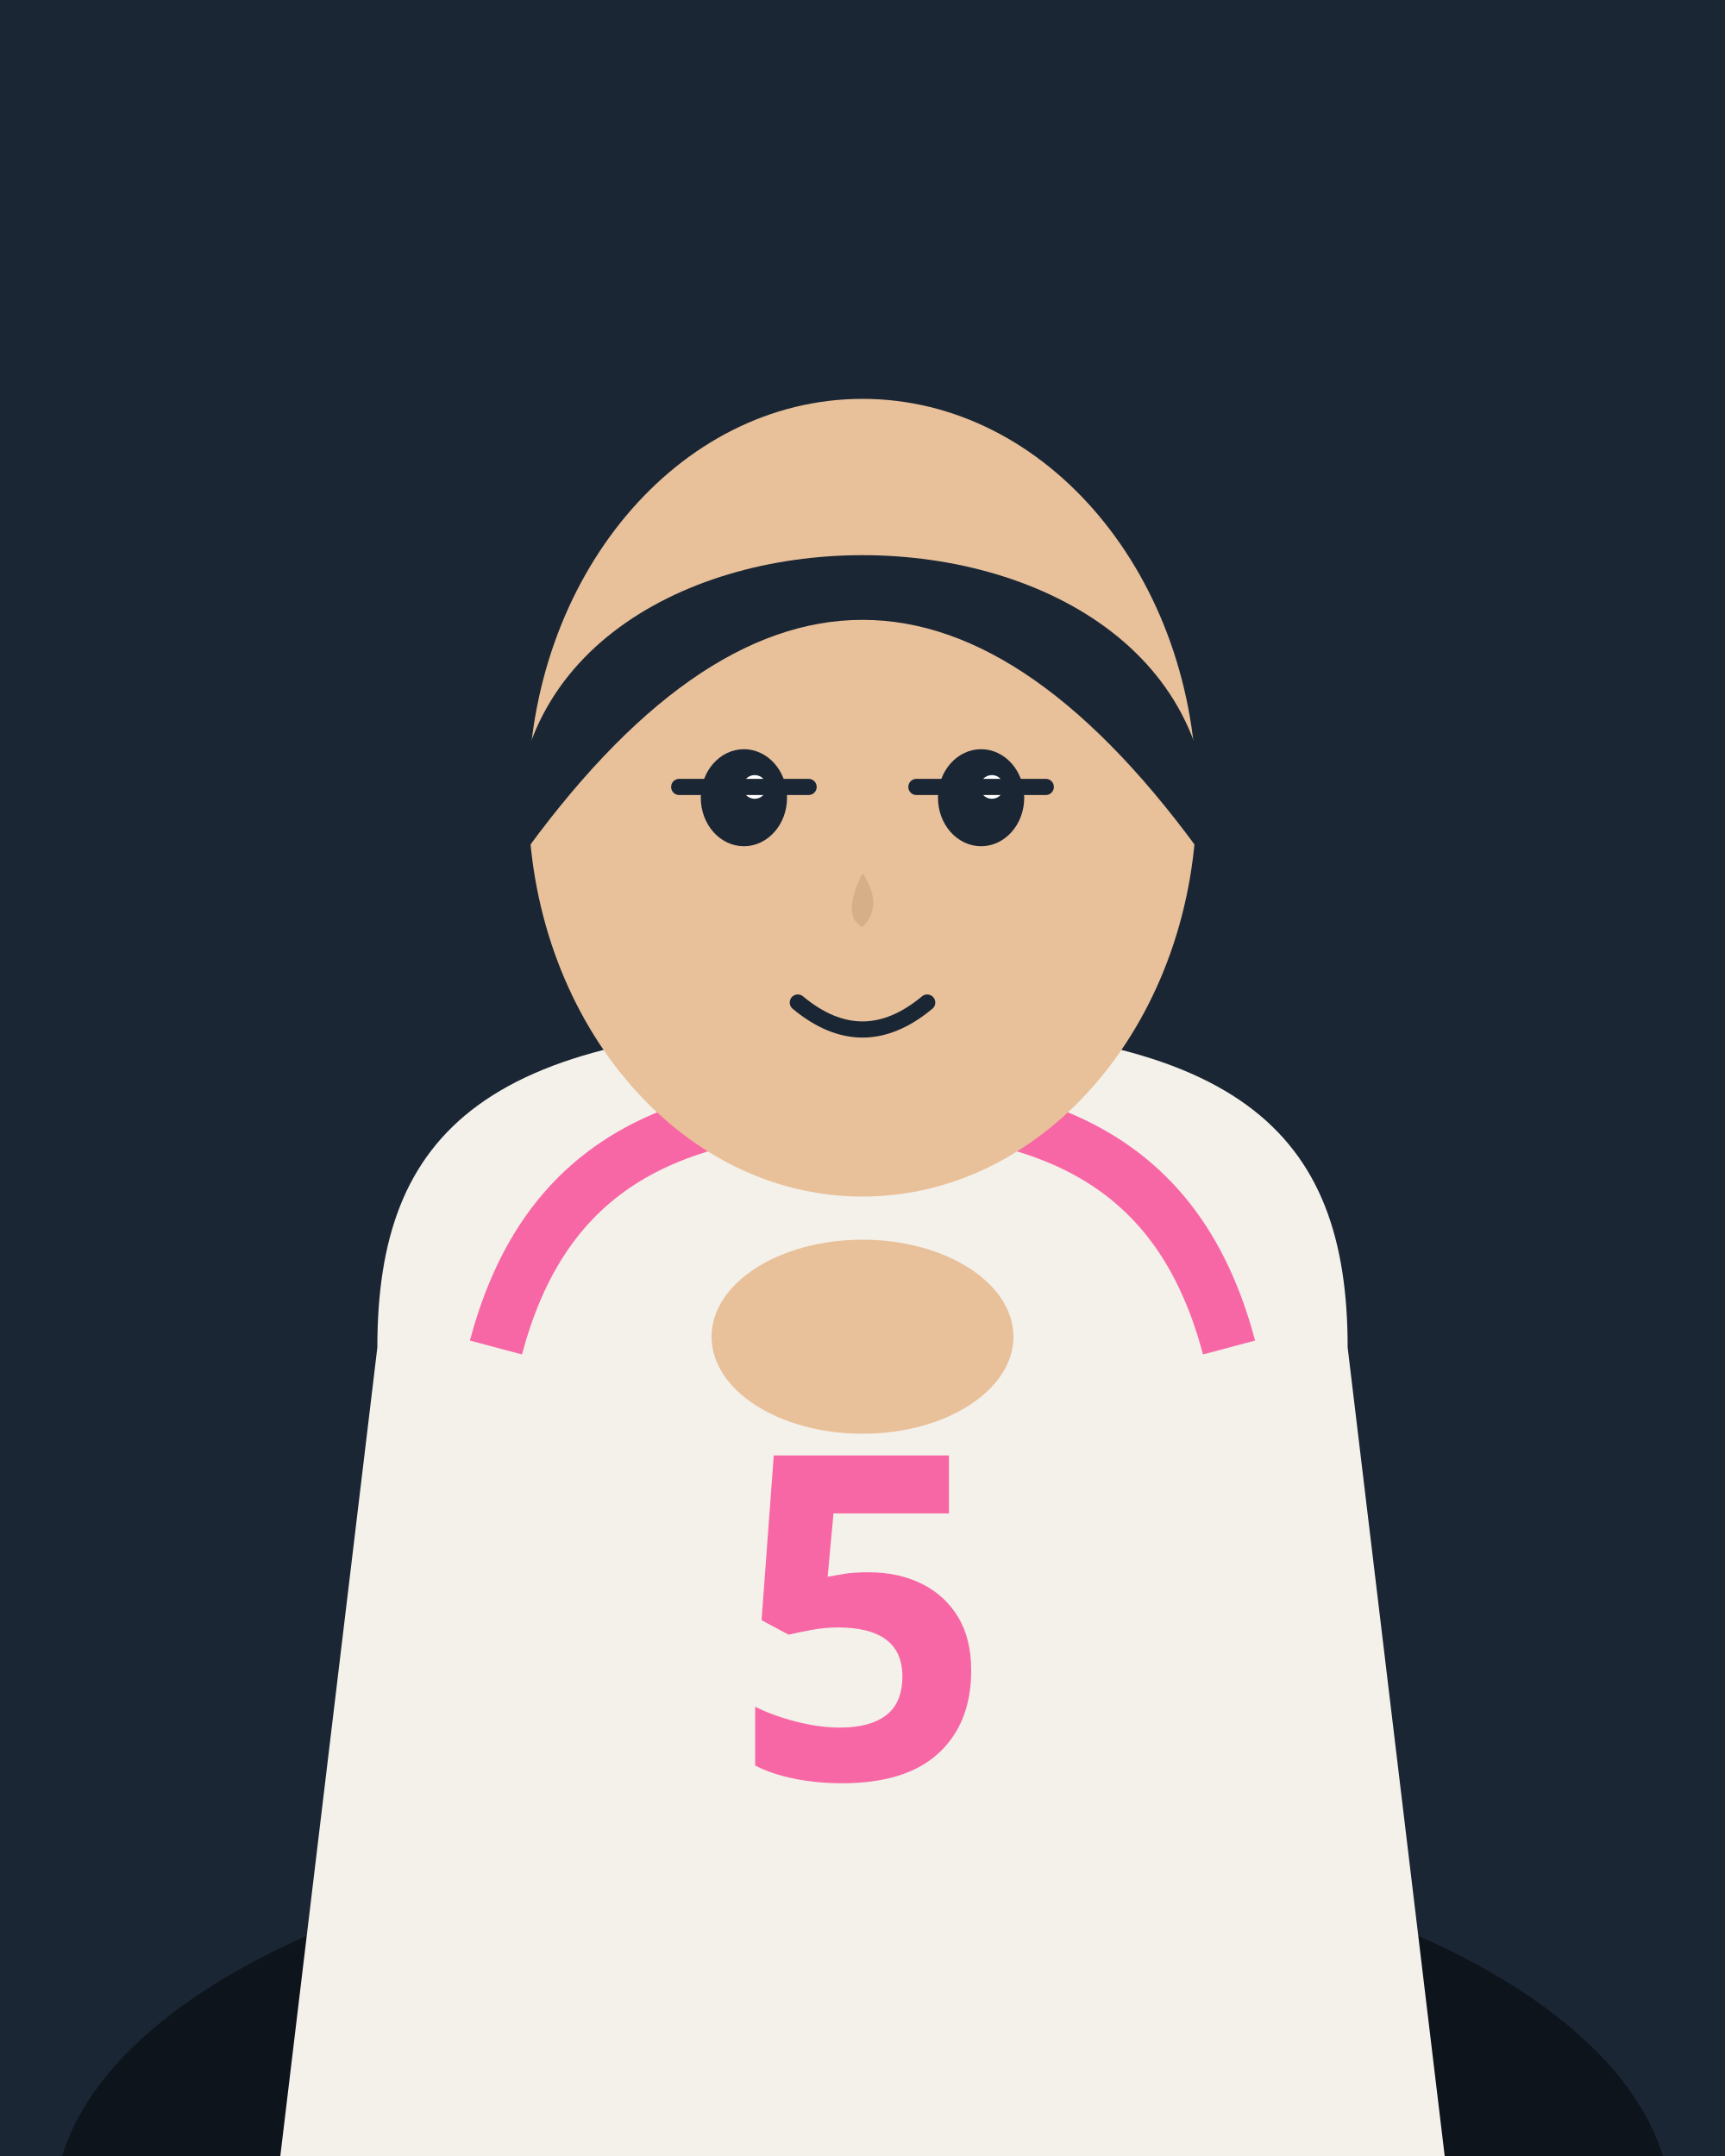
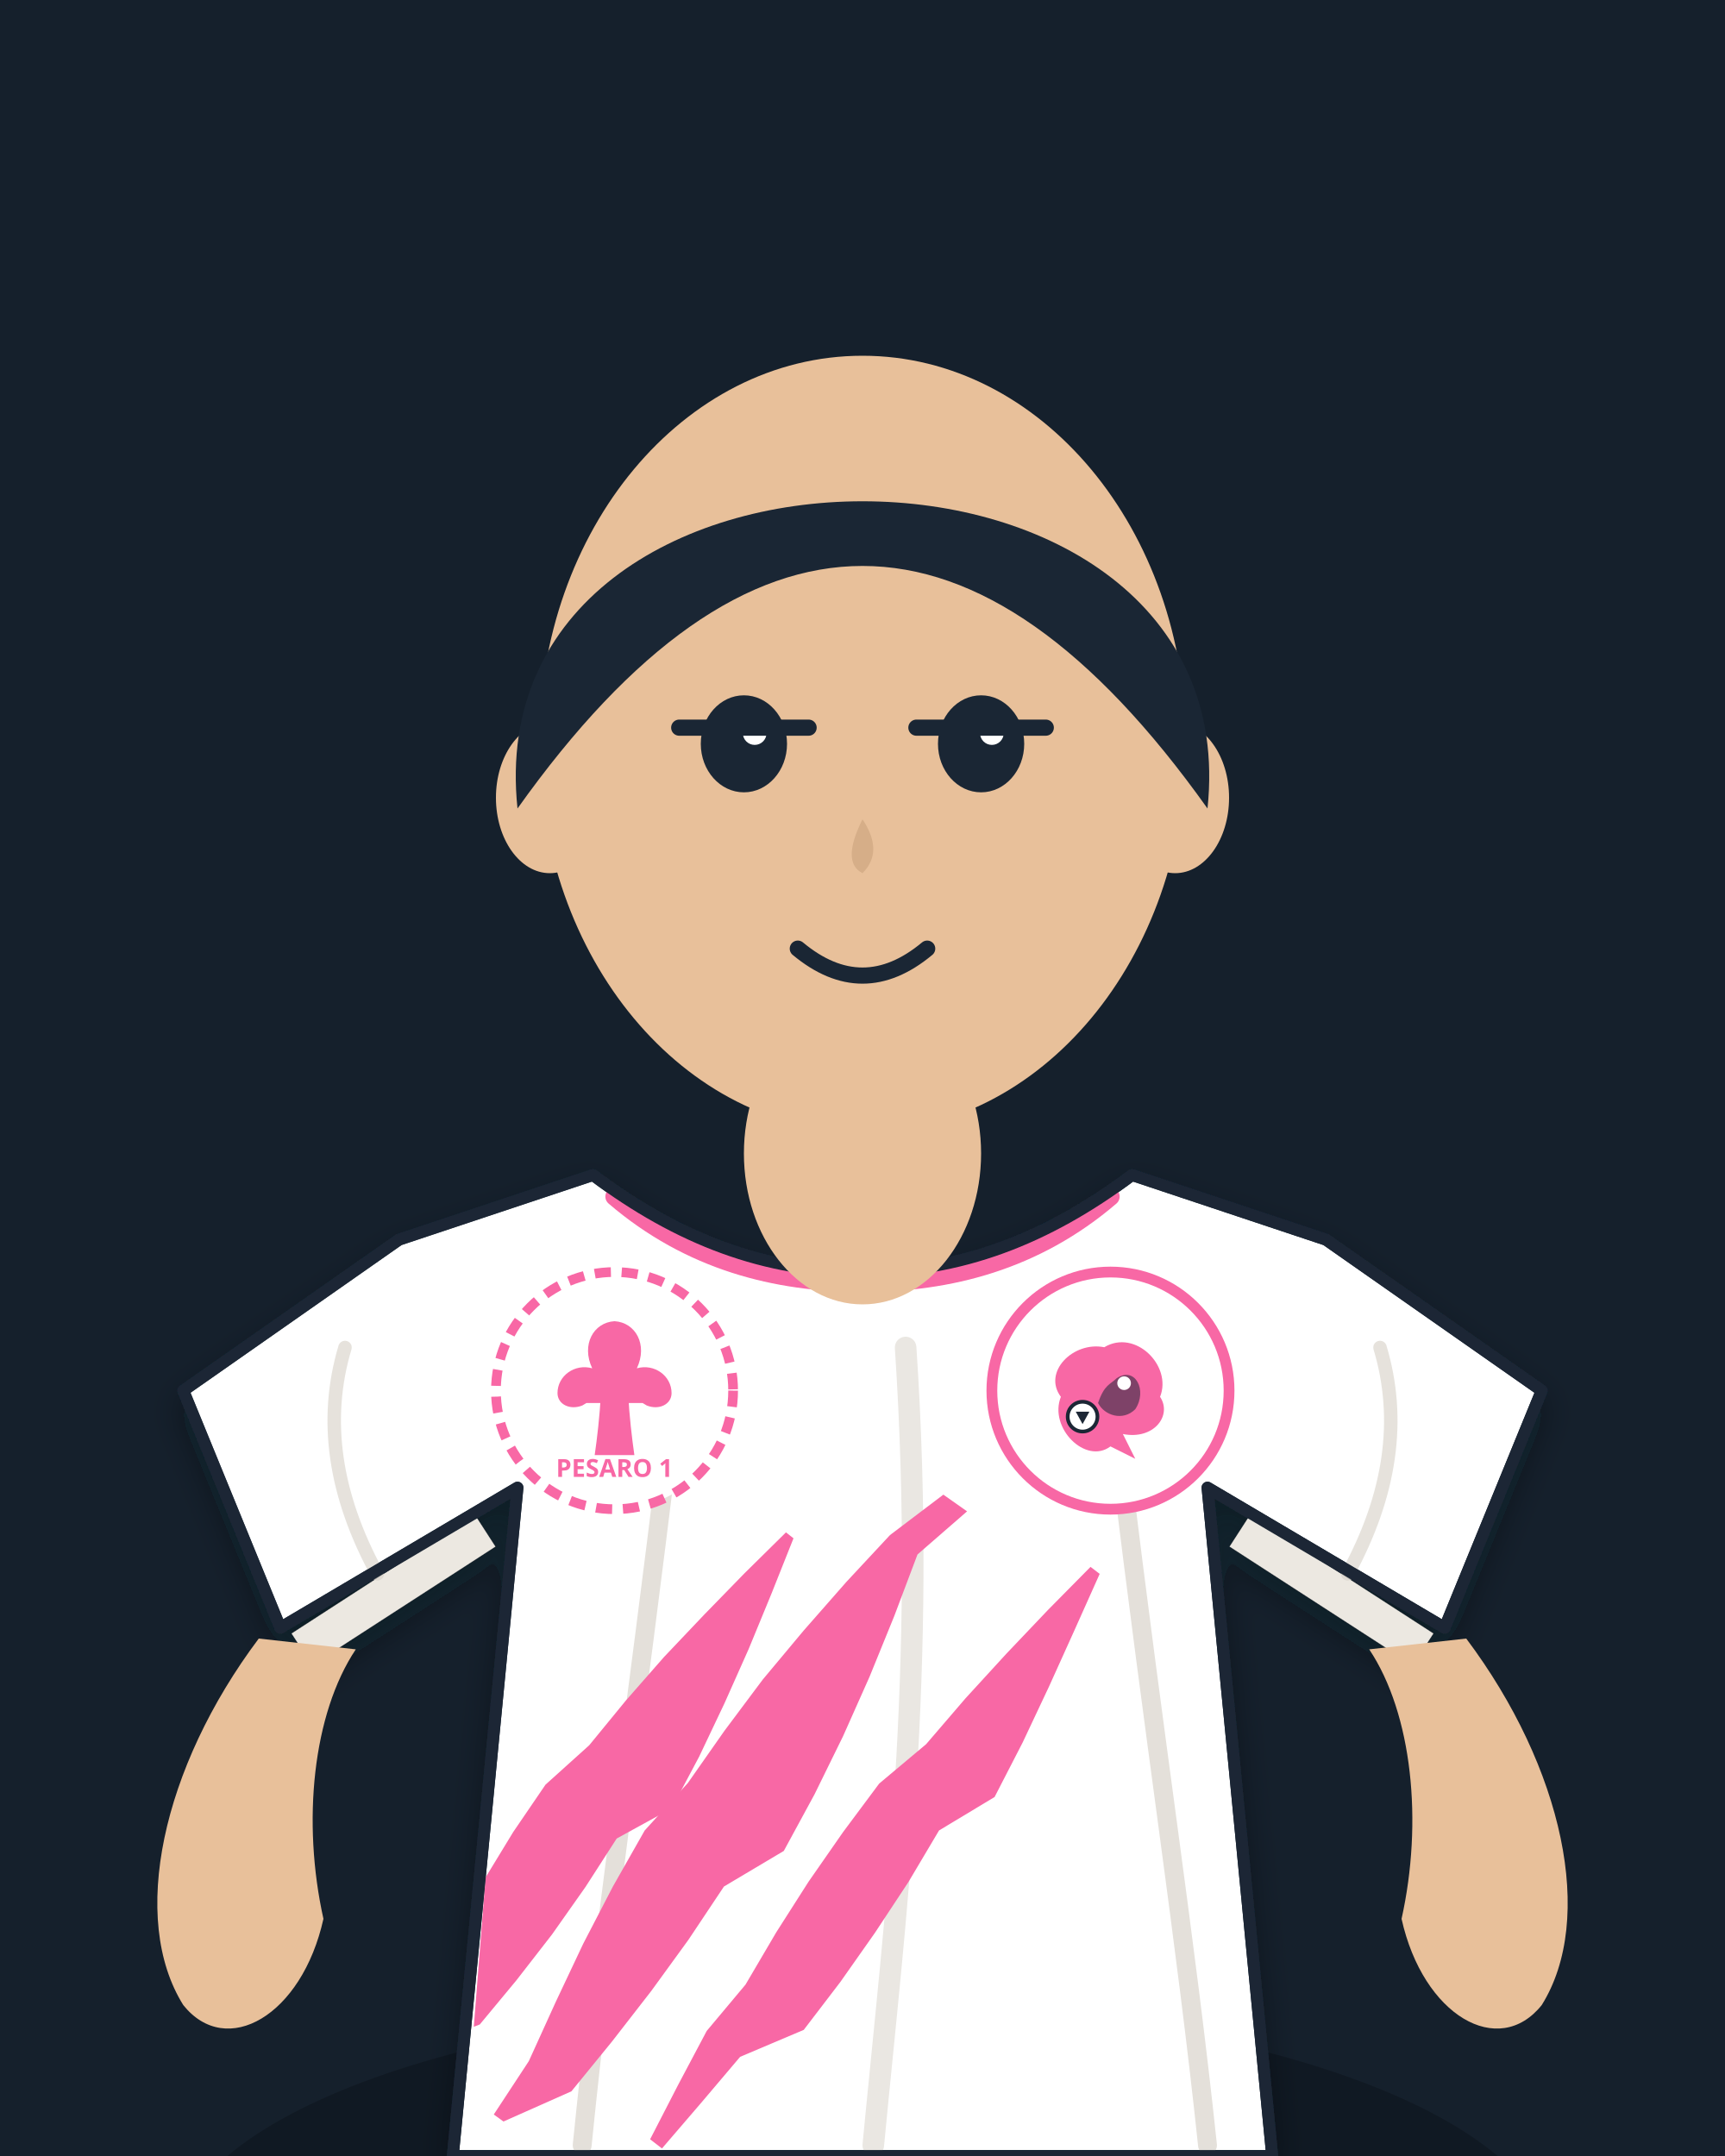
<svg xmlns="http://www.w3.org/2000/svg" viewBox="0 0 320 400" width="320" height="400" role="img" aria-label="">
-   <rect width="320" height="400" fill="#1a2634" />
-   <ellipse cx="160" cy="410" rx="150" ry="70" fill="#0d141c" />
-   <path d="M70 250 C70 210 90 190 160 190 C230 190 250 210 250 250 L268 400 L52 400 Z" fill="#f4f1ea" />
-   <path d="M92 250 C100 220 120 205 160 205 C200 205 220 220 228 250" fill="none" stroke="#f867a5" stroke-width="10" />
-   <text x="160" y="330" text-anchor="middle" font-family="ui-sans-serif, system-ui, sans-serif" font-size="84" font-weight="700" fill="#f867a5">5</text>
-   <ellipse cx="160" cy="248" rx="28" ry="18" fill="#e8c09a" />
-   <ellipse cx="160" cy="148" rx="62" ry="74" fill="#e8c09a" />
-   <ellipse cx="138" cy="148" rx="8" ry="9" fill="#1a2634" />
-   <ellipse cx="182" cy="148" rx="8" ry="9" fill="#1a2634" />
-   <circle cx="140" cy="146" r="2.2" fill="#ffffff" />
-   <circle cx="184" cy="146" r="2.2" fill="#ffffff" />
-   <path d="M150 146 H126" stroke="#1a2634" stroke-width="3" stroke-linecap="round" />
-   <path d="M170 146 H194" stroke="#1a2634" stroke-width="3" stroke-linecap="round" />
-   <path d="M160 162 q 4 6 0 10 q -4 -2 0 -10" fill="#d6ae88" />
-   <path d="M148 186 Q160 196 172 186" fill="none" stroke="#1a2634" stroke-width="3" stroke-linecap="round" />
-   <path d="M96 160 C88 84 232 84 224 160 Q160 70 96 160 Z" fill="#1a2634" />
+   <defs>
+     <clipPath id="p-nicolo-5-torso">
+       <path d="M98 248 C120 240 140 246 160 246 C180 246 200 240 222 248 L234 400 L86 400 Z" />
+     </clipPath>
+     <linearGradient id="p-nicolo-5-shine" x1="0" y1="0" x2="1" y2="1">
+       <stop offset="0" stop-color="#ffffff" stop-opacity="0.28" />
+       <stop offset="0.45" stop-color="#ffffff" stop-opacity="0" />
+     </linearGradient>
+     <filter id="p-nicolo-5-soft" x="-10%" y="-10%" width="120%" height="120%">
+       <feDropShadow dx="0" dy="3" stdDeviation="3" flood-color="#0d141c" flood-opacity="0.35" />
+     </filter>
+   </defs>
+   <rect width="320" height="400" fill="#15202c" />
+   <ellipse cx="160" cy="418" rx="128" ry="46" fill="#0d141c" opacity="0.55" />
+   <g id="kit-body" filter="url(#p-nicolo-5-soft)">
+     <path d="M110 218 C126 230 142 236 160 236 C178 236 194 230 210 218 L246 230 L286 258 L268 302 L224 276 L236 400 L84 400 L96 276 L52 302 L34 258 L74 230 Z" fill="#ffffff" stroke="#1a2634" stroke-width="2.2" stroke-linejoin="round" />
+     <path d="M110 218 C126 230 142 236 160 236 C178 236 194 230 210 218 L246 230 L286 258 L268 302 L224 276 L236 400 L84 400 L96 276 L52 302 L34 258 L74 230 Z" fill="url(#p-nicolo-5-shine)" />
+     <path d="M56 306 L90 284" fill="none" stroke="#ece8e1" stroke-width="7" stroke-linecap="butt" />
+     <path d="M264 306 L230 284" fill="none" stroke="#ece8e1" stroke-width="7" stroke-linecap="butt" />
+     <path d="M114 222 C128 234 144 238 160 238 C176 238 192 234 206 222" fill="none" stroke="#f867a5" stroke-width="3.4" stroke-linecap="round" />
+     <path d="M124 268 C118 318 112 358 108 398" fill="none" stroke="#d8d3ca" stroke-width="3.5" stroke-linecap="round" opacity="0.7" />
+     <path d="M168 250 C172 310 166 356 162 398" fill="none" stroke="#d8d3ca" stroke-width="4" stroke-linecap="round" opacity="0.55" />
+     <path d="M208 272 C214 322 220 360 224 398" fill="none" stroke="#d8d3ca" stroke-width="3.5" stroke-linecap="round" opacity="0.7" />
+     <path d="M64 250 Q58 270 70 292" fill="none" stroke="#d8d3ca" stroke-width="2.5" stroke-linecap="round" opacity="0.65" />
+     <path d="M256 250 Q262 270 250 292" fill="none" stroke="#d8d3ca" stroke-width="2.5" stroke-linecap="round" opacity="0.65" />
+     <g clip-path="url(#p-nicolo-5-torso)" id="claw-slashes" fill="#f867a5">
+       <path d="M70.1 388.1L77.2 380.1L89.0 375.6L95.8 367.4L102.4 358.9L108.6 350.1L114.4 341.1L124.6 335.5L129.7 325.9L134.4 316.0L138.9 305.9L143.1 295.7L147.2 285.4L145.8 284.3L138.1 291.9L130.6 299.6L123.2 307.4L116.1 315.5L109.3 323.8L101.2 331.1L95.2 339.9L89.6 349.1L84.3 358.5L79.3 368.2L72.8 376.7L68.1 386.6Z" />
+       <path d="M93.4 393.6L106.0 388.0L113.5 378.8L120.8 369.4L127.7 359.9L134.3 350.0L145.4 343.4L151.1 332.9L156.4 322.1L161.3 311.1L165.9 299.8L170.2 288.4L179.4 280.4L175.0 277.3L165.1 284.8L157.0 293.5L149.1 302.5L141.5 311.6L134.4 321.1L127.6 330.8L119.6 339.6L113.7 350.0L108.2 360.6L103.1 371.4L98.1 382.4L91.6 392.3Z" />
+       <path d="M122.8 398.6L130.1 390.1L137.3 381.6L149.1 376.6L155.9 367.7L162.3 358.6L168.5 349.2L174.2 339.6L184.5 333.4L189.7 323.3L194.6 312.9L199.3 302.5L204.0 292.0L202.3 290.7L194.4 298.7L186.7 306.8L179.1 315.1L171.8 323.6L163.1 330.9L156.4 339.9L150.0 349.1L144.0 358.5L138.3 368.2L131.1 376.8L125.8 386.8L120.6 396.9Z" />
+     </g>
+     <g id="badge-agesci" transform="translate(114 258)">
+       <circle r="22" fill="#ffffff" stroke="#f867a5" stroke-width="1.8" stroke-dasharray="3 2" />
+       <g transform="scale(1.15)">
+         <path fill="#f867a5" d="M0 -11.2 C3.4 -11 5.4 -7.4 3.6 -3.6 C6.4 -4.4 9.2 -2.4 9.2 0.4 C9.2 2.2 7.2 3.2 5.2 2.4 L2.2 0.6 C2.4 4.2 2.8 7.6 3.2 10.4 H-3.2 C-2.8 7.6 -2.4 4.2 -2.2 0.6 L-5.2 2.4 C-7.2 3.2 -9.2 2.2 -9.2 0.4 C-9.2 -2.4 -6.4 -4.4 -3.6 -3.6 C-5.4 -7.4 -3.4 -11 0 -11.2 Z M-5.6 0.2 H5.6 V2 H-5.6 Z" />
+       </g>
+       <text x="0" y="16" text-anchor="middle" font-size="4.6" font-family="ui-sans-serif, system-ui, sans-serif" font-weight="700" fill="#f867a5">PESARO 1</text>
+     </g>
+     <g id="badge-sacchos" transform="translate(206 258)">
+       <circle r="22" fill="#ffffff" stroke="#f867a5" stroke-width="2" />
+       <g transform="scale(1.15)">
+         <path fill="#f867a5" d="M-1 -7 C4 -10 10 -4 8 1 C10 4 7 8 2 7 L4 11 L0 9 C-4 12 -10 6 -8 1 C-11 -3 -6 -8 -1 -7 Z" />
+         <path fill="#1a2634" d="M1 -2 C4 -4 6 0 4 3 C2 5 -1 4 -2 2 C-1 -1 0 -1 1 -2 Z" opacity="0.55" />
+         <circle cx="2.2" cy="-1.2" r="1.1" fill="#ffffff" />
+         <circle cx="-4.5" cy="4.2" r="2.4" fill="#ffffff" stroke="#1a2634" stroke-width="0.6" />
+         <path fill="#1a2634" d="M-5.6 3.4 L-3.4 3.4 L-4.5 5.4 Z" />
+       </g>
+     </g>
+     <path d="M110 218 C126 230 142 236 160 236 C178 236 194 230 210 218 L246 230 L286 258 L268 302 L224 276 L236 400 L84 400 L96 276 L52 302 L34 258 L74 230 Z" fill="none" stroke="#1a2634" stroke-width="2.2" stroke-linejoin="round" />
+   </g>
+   <path d="M48 304 C30 328 24 356 34 372 C42 382 56 374 60 356 C56 338 58 318 66 306 Z" fill="#e8c09a" />
+   <path d="M272 304 C290 328 296 356 286 372 C278 382 264 374 260 356 C264 338 262 318 254 306 Z" fill="#e8c09a" />
+   <ellipse cx="160" cy="214" rx="22" ry="28" fill="#e8c09a" />
+   <ellipse cx="102" cy="148" rx="10" ry="14" fill="#e8c09a" />
+   <ellipse cx="218" cy="148" rx="10" ry="14" fill="#e8c09a" />
+   <ellipse cx="160" cy="138" rx="60" ry="72" fill="#e8c09a" />
+   <ellipse cx="138" cy="138" rx="8" ry="9" fill="#1a2634" />
+   <ellipse cx="182" cy="138" rx="8" ry="9" fill="#1a2634" />
+   <circle cx="140" cy="136" r="2.2" fill="#ffffff" />
+   <circle cx="184" cy="136" r="2.2" fill="#ffffff" />
+   <path d="M150 135 H126" stroke="#1a2634" stroke-width="3" stroke-linecap="round" />
+   <path d="M170 135 H194" stroke="#1a2634" stroke-width="3" stroke-linecap="round" />
+   <path d="M160 152 q 4 6 0 10 q -4 -2 0 -10" fill="#d6ae88" />
+   <path d="M148 176 Q160 186 172 176" fill="none" stroke="#1a2634" stroke-width="3" stroke-linecap="round" />
+   <path d="M96 150 C88 74 232 74 224 150 Q160 60 96 150 Z" fill="#1a2634" />
</svg>
